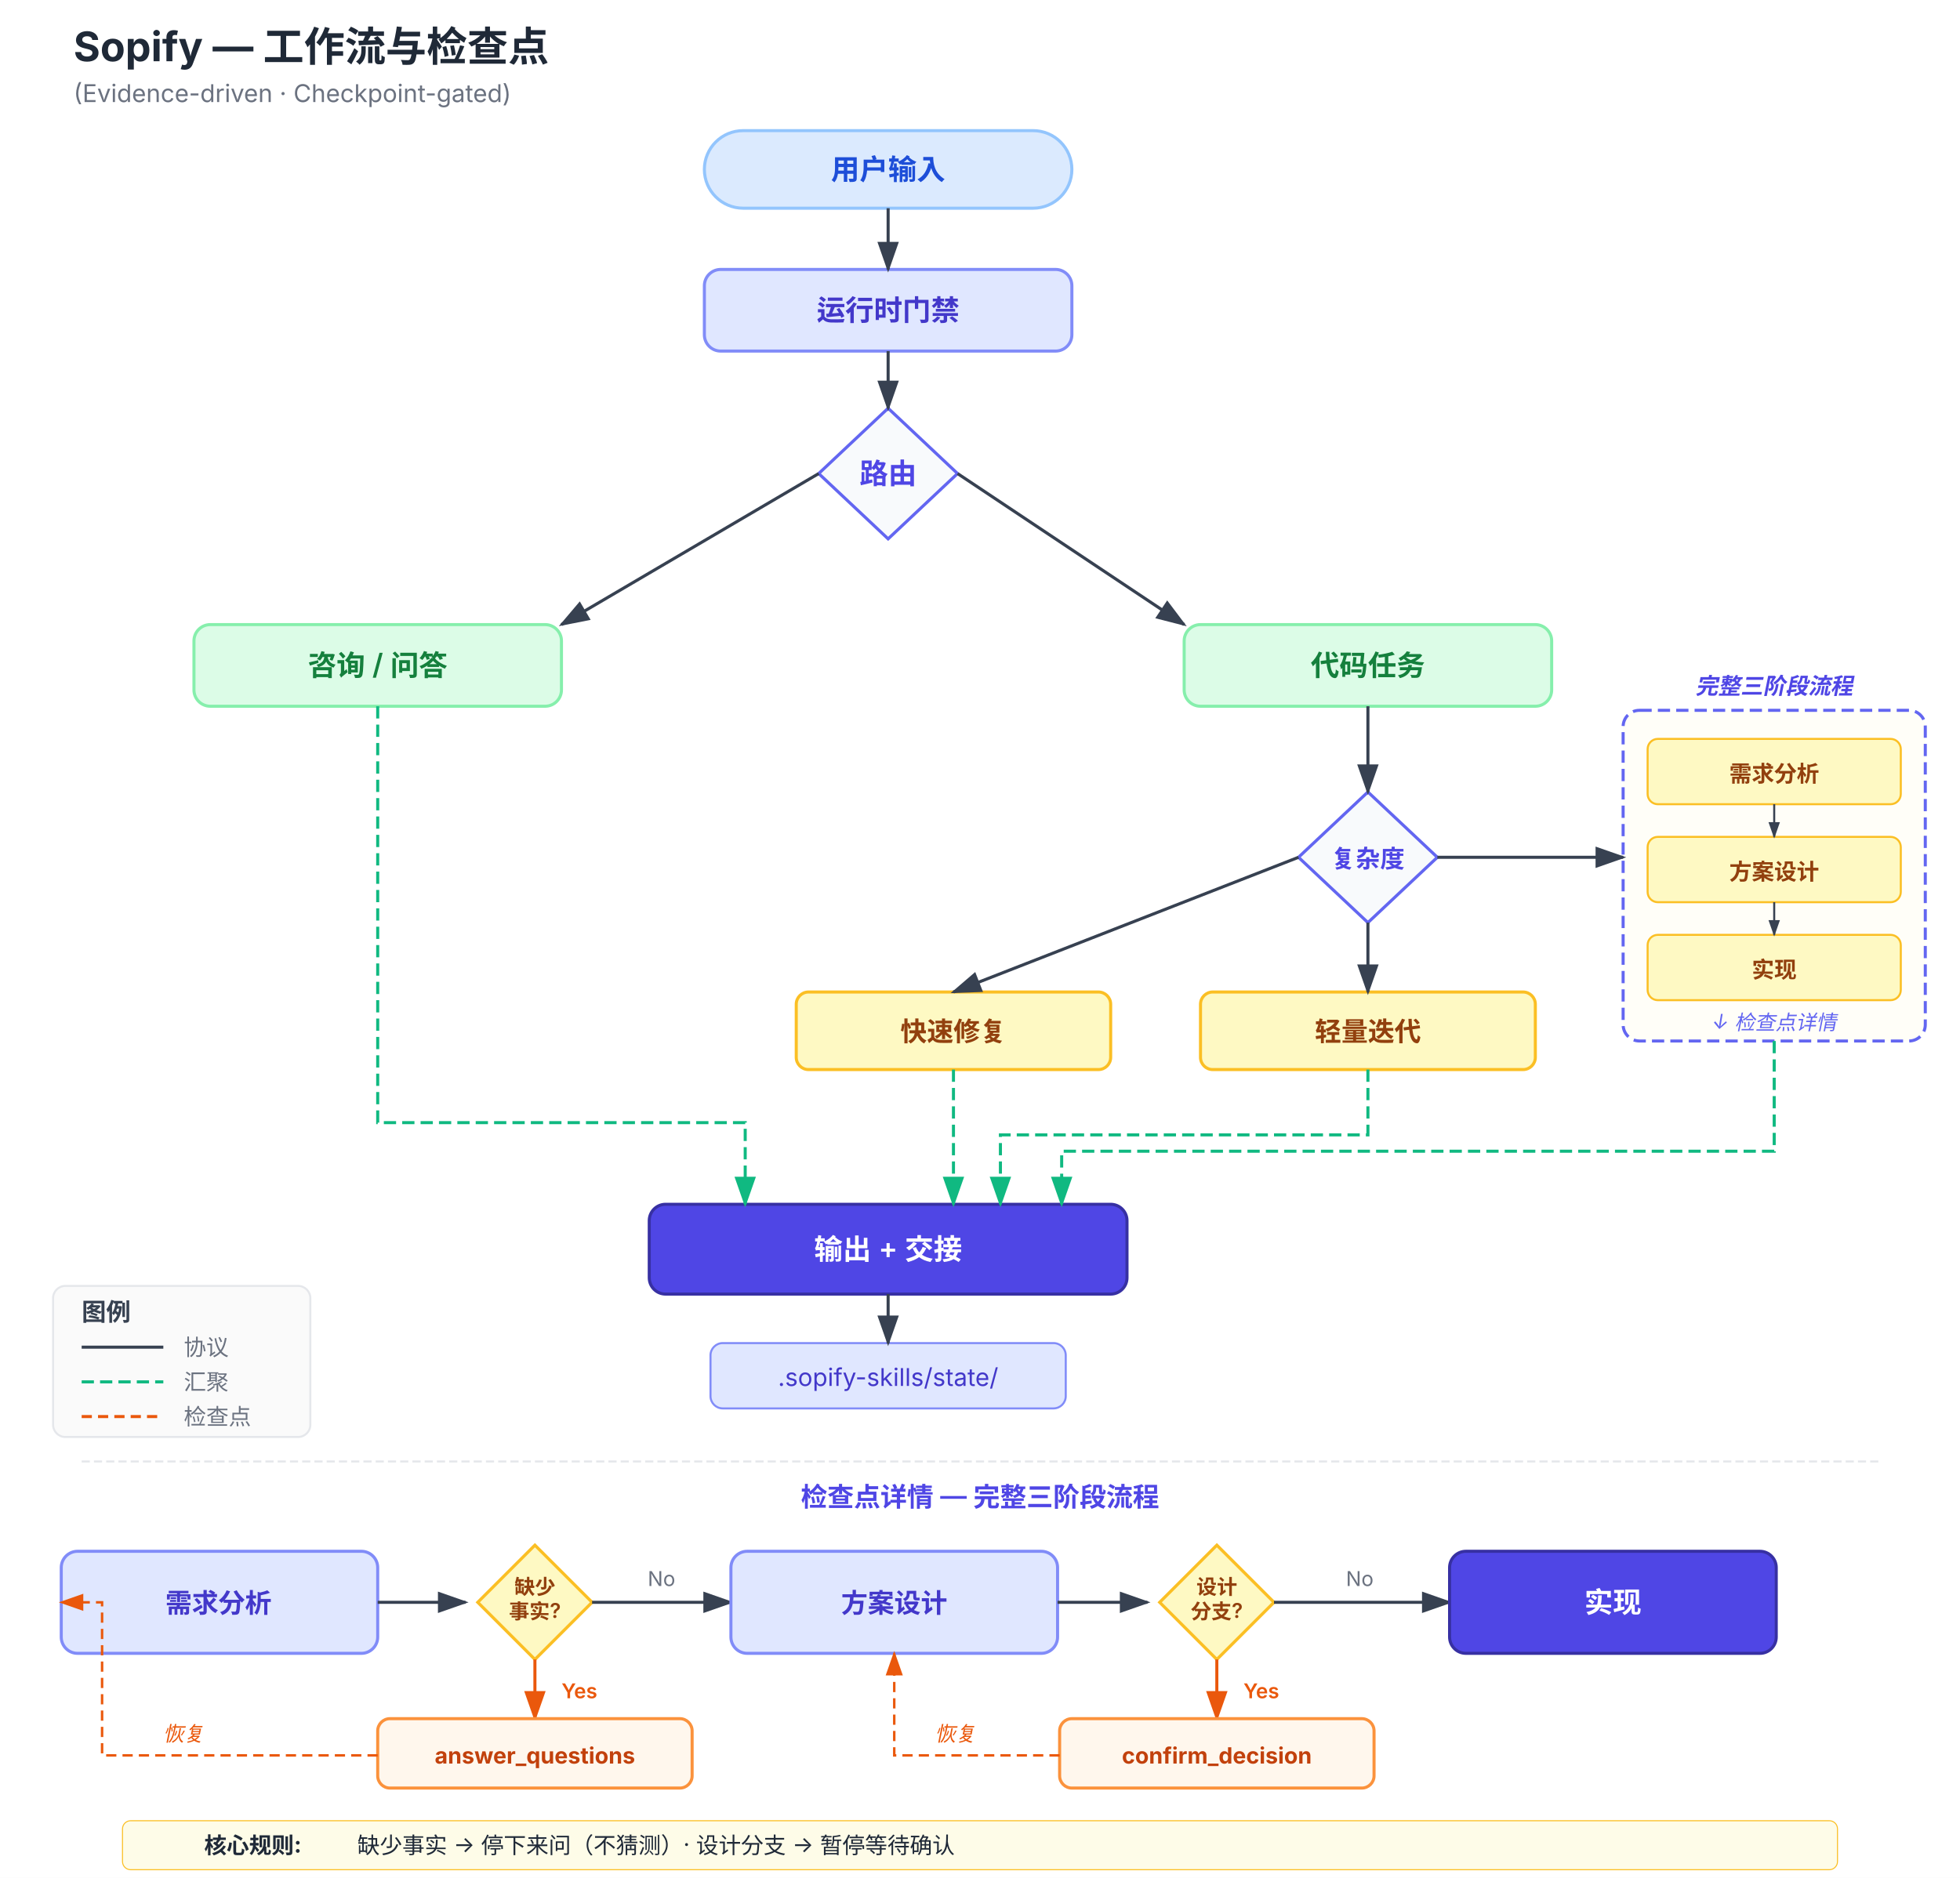
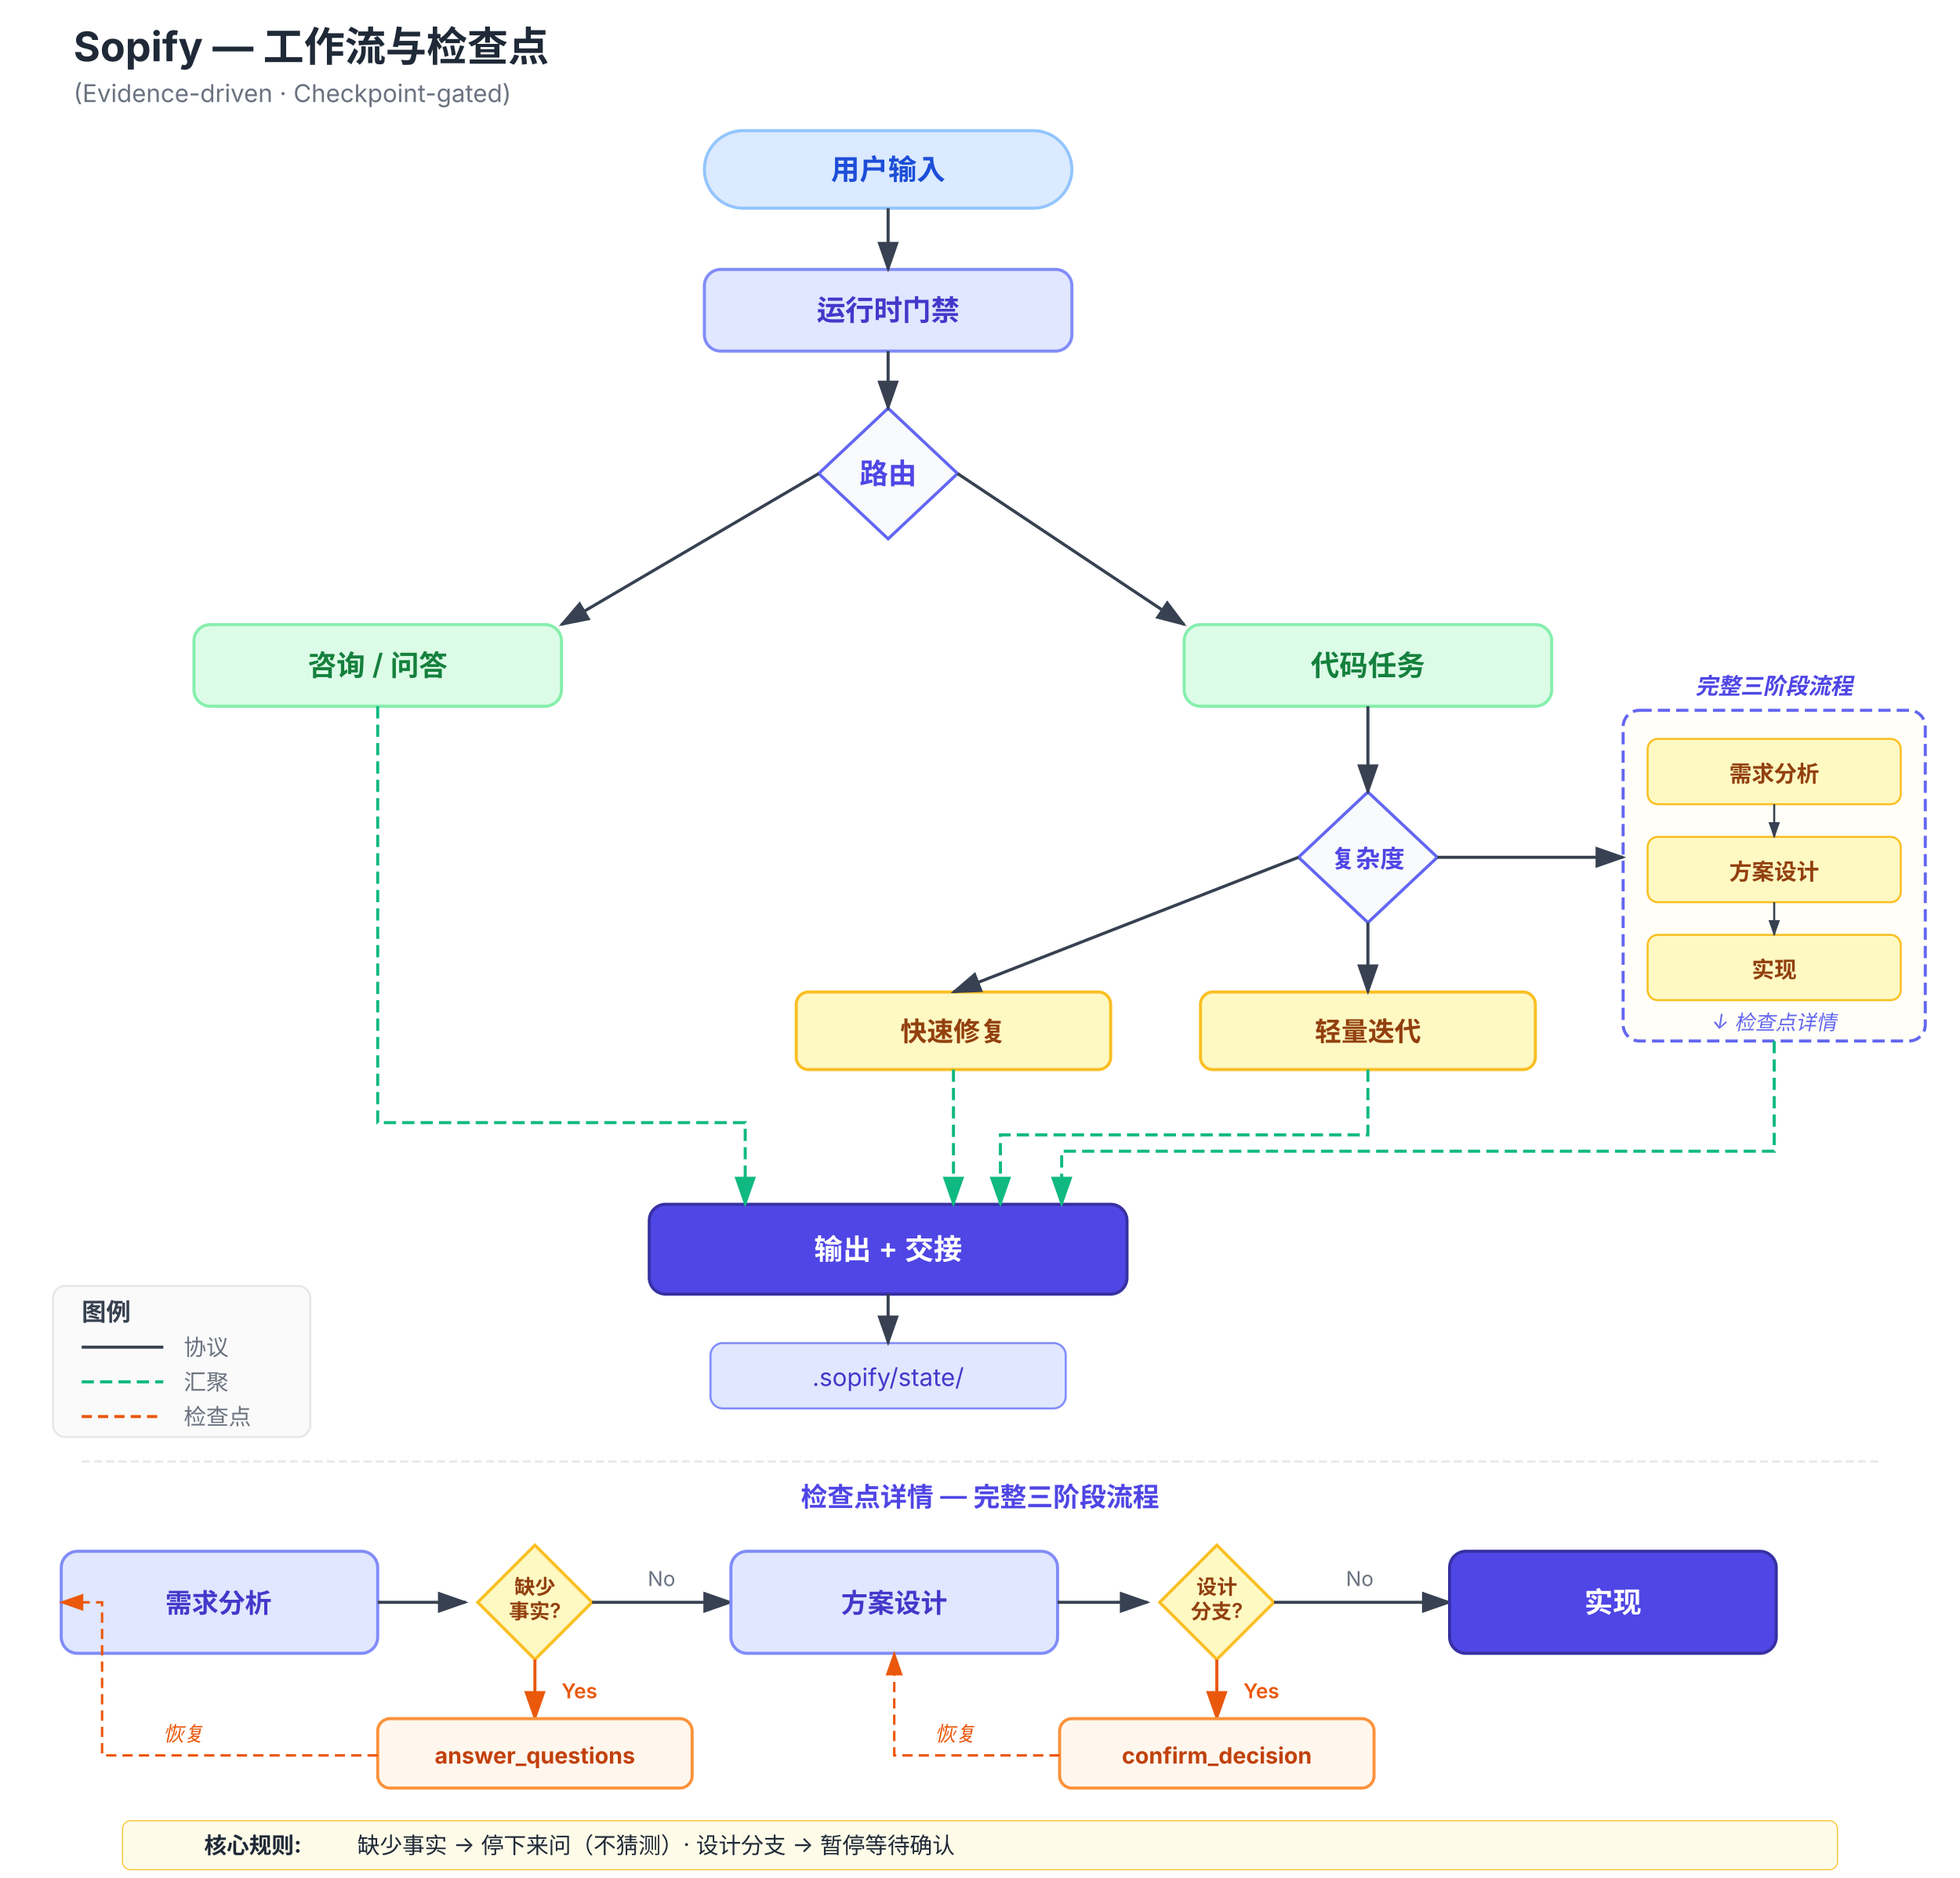
<svg xmlns="http://www.w3.org/2000/svg" viewBox="0 0 960 920">
  <style>
  text { font-family: -apple-system, BlinkMacSystemFont, 'Segoe UI', 'PingFang SC', 'Microsoft YaHei', sans-serif; }
</style>
  <defs>
    <marker id="arr" viewBox="0 0 10 7" refX="9" refY="3.5" markerWidth="10" markerHeight="7" orient="auto">
      <polygon points="0 0, 10 3.5, 0 7" fill="#374151" />
    </marker>
    <marker id="arr-sm" viewBox="0 0 10 7" refX="9" refY="3.5" markerWidth="8" markerHeight="6" orient="auto">
      <polygon points="0 0, 10 3.5, 0 7" fill="#374151" />
    </marker>
    <marker id="arr-g" viewBox="0 0 10 7" refX="9" refY="3.5" markerWidth="10" markerHeight="7" orient="auto">
      <polygon points="0 0, 10 3.5, 0 7" fill="#10b981" />
    </marker>
    <marker id="arr-o" viewBox="0 0 10 7" refX="9" refY="3.5" markerWidth="10" markerHeight="7" orient="auto">
      <polygon points="0 0, 10 3.5, 0 7" fill="#ea580c" />
    </marker>
  </defs>
  <rect width="960" height="920" fill="#ffffff" />
  <text x="36" y="30" font-size="20" font-weight="700" fill="#1f2937">Sopify — 工作流与检查点</text>
  <text x="36" y="50" font-size="12" fill="#6b7280">(Evidence-driven · Checkpoint-gated)</text>
  <rect x="345" y="64" width="180" height="38" rx="19" fill="#dbeafe" stroke="#93c5fd" stroke-width="1.5" />
  <text x="435" y="88" text-anchor="middle" font-size="14" font-weight="600" fill="#1d4ed8">用户输入</text>
  <rect x="345" y="132" width="180" height="40" rx="8" fill="#e0e7ff" stroke="#818cf8" stroke-width="1.5" />
  <text x="435" y="157" text-anchor="middle" font-size="14" font-weight="600" fill="#4338ca">运行时门禁</text>
  <path d="M435,200 L469,232 L435,264 L401,232Z" fill="#f8fafc" stroke="#6366f1" stroke-width="1.5" />
  <text x="435" y="237" text-anchor="middle" font-size="14" font-weight="600" fill="#4f46e5">路由</text>
  <rect x="95" y="306" width="180" height="40" rx="8" fill="#dcfce7" stroke="#86efac" stroke-width="1.5" />
  <text x="185" y="331" text-anchor="middle" font-size="14" font-weight="600" fill="#15803d">咨询 / 问答</text>
  <rect x="580" y="306" width="180" height="40" rx="8" fill="#dcfce7" stroke="#86efac" stroke-width="1.5" />
  <text x="670" y="331" text-anchor="middle" font-size="14" font-weight="600" fill="#15803d">代码任务</text>
  <path d="M670,388 L704,420 L670,452 L636,420Z" fill="#f8fafc" stroke="#6366f1" stroke-width="1.5" />
  <text x="670" y="425" text-anchor="middle" font-size="12" font-weight="600" fill="#4f46e5">复杂度</text>
  <rect x="390" y="486" width="154" height="38" rx="6" fill="#fef9c3" stroke="#fbbf24" stroke-width="1.5" />
  <text x="467" y="510" text-anchor="middle" font-size="13" font-weight="600" fill="#92400e">快速修复</text>
  <rect x="588" y="486" width="164" height="38" rx="6" fill="#fef9c3" stroke="#fbbf24" stroke-width="1.5" />
  <text x="670" y="510" text-anchor="middle" font-size="13" font-weight="600" fill="#92400e">轻量迭代</text>
  <rect x="795" y="348" width="148" height="162" rx="8" fill="#fefce8" fill-opacity="0.3" stroke="#6366f1" stroke-width="1.5" stroke-dasharray="6,3" />
  <text x="869" y="340" text-anchor="middle" font-size="11" font-weight="600" fill="#4f46e5" font-style="italic">完整三阶段流程</text>
  <rect x="807" y="362" width="124" height="32" rx="5" fill="#fef9c3" stroke="#fbbf24" stroke-width="1" />
  <text x="869" y="383" text-anchor="middle" font-size="11" font-weight="600" fill="#92400e">需求分析</text>
  <rect x="807" y="410" width="124" height="32" rx="5" fill="#fef9c3" stroke="#fbbf24" stroke-width="1" />
  <text x="869" y="431" text-anchor="middle" font-size="11" font-weight="600" fill="#92400e">方案设计</text>
  <rect x="807" y="458" width="124" height="32" rx="5" fill="#fef9c3" stroke="#fbbf24" stroke-width="1" />
  <text x="869" y="479" text-anchor="middle" font-size="11" font-weight="600" fill="#92400e">实现</text>
  <text x="869" y="504" text-anchor="middle" font-size="10" fill="#6366f1" font-style="italic">↓ 检查点详情</text>
  <rect x="318" y="590" width="234" height="44" rx="8" fill="#4f46e5" stroke="#3730a3" stroke-width="1.5" />
  <text x="435" y="617" text-anchor="middle" font-size="14" font-weight="600" fill="#ffffff">输出 + 交接</text>
  <rect x="348" y="658" width="174" height="32" rx="6" fill="#e0e7ff" stroke="#818cf8" stroke-width="1" />
-   <text x="435" y="679" text-anchor="middle" font-size="12" fill="#4338ca">.sopify-skills/state/</text>
+   <text x="435" y="679" text-anchor="middle" font-size="12" fill="#4338ca">.sopify/state/</text>
  <line x1="435" y1="102" x2="435" y2="132" stroke="#374151" stroke-width="1.5" marker-end="url(#arr)" />
  <line x1="435" y1="172" x2="435" y2="200" stroke="#374151" stroke-width="1.5" marker-end="url(#arr)" />
  <line x1="401" y1="232" x2="275" y2="306" stroke="#374151" stroke-width="1.5" marker-end="url(#arr)" />
  <line x1="469" y1="232" x2="580" y2="306" stroke="#374151" stroke-width="1.5" marker-end="url(#arr)" />
  <line x1="670" y1="346" x2="670" y2="388" stroke="#374151" stroke-width="1.5" marker-end="url(#arr)" />
  <line x1="636" y1="420" x2="467" y2="486" stroke="#374151" stroke-width="1.5" marker-end="url(#arr)" />
  <line x1="670" y1="452" x2="670" y2="486" stroke="#374151" stroke-width="1.5" marker-end="url(#arr)" />
  <line x1="704" y1="420" x2="795" y2="420" stroke="#374151" stroke-width="1.5" marker-end="url(#arr)" />
  <line x1="869" y1="394" x2="869" y2="410" stroke="#374151" stroke-width="1" marker-end="url(#arr-sm)" />
  <line x1="869" y1="442" x2="869" y2="458" stroke="#374151" stroke-width="1" marker-end="url(#arr-sm)" />
  <line x1="435" y1="634" x2="435" y2="658" stroke="#374151" stroke-width="1.5" marker-end="url(#arr)" />
  <path d="M185,346 L185,550 L365,550 L365,590" fill="none" stroke="#10b981" stroke-width="1.5" stroke-dasharray="6,3" marker-end="url(#arr-g)" />
  <path d="M467,524 L467,590" fill="none" stroke="#10b981" stroke-width="1.5" stroke-dasharray="6,3" marker-end="url(#arr-g)" />
  <path d="M670,524 L670,556 L490,556 L490,590" fill="none" stroke="#10b981" stroke-width="1.5" stroke-dasharray="6,3" marker-end="url(#arr-g)" />
  <path d="M869,510 L869,564 L520,564 L520,590" fill="none" stroke="#10b981" stroke-width="1.5" stroke-dasharray="6,3" marker-end="url(#arr-g)" />
  <line x1="40" y1="716" x2="920" y2="716" stroke="#e5e7eb" stroke-width="1" stroke-dasharray="4,2" />
  <text x="480" y="738" text-anchor="middle" font-size="13" font-weight="600" fill="#4f46e5">检查点详情 — 完整三阶段流程</text>
  <rect x="30" y="760" width="155" height="50" rx="8" fill="#e0e7ff" stroke="#818cf8" stroke-width="1.5" />
  <text x="107" y="790" text-anchor="middle" font-size="13" font-weight="600" fill="#4338ca">需求分析</text>
  <line x1="185" y1="785" x2="228" y2="785" stroke="#374151" stroke-width="1.5" marker-end="url(#arr)" />
  <path d="M262,757 L290,785 L262,813 L234,785Z" fill="#fef9c3" stroke="#fbbf24" stroke-width="1.5" />
  <text x="262" y="781" text-anchor="middle" font-size="10" font-weight="600" fill="#92400e">缺少</text>
  <text x="262" y="793" text-anchor="middle" font-size="10" font-weight="600" fill="#92400e">事实?</text>
  <line x1="290" y1="785" x2="358" y2="785" stroke="#374151" stroke-width="1.5" marker-end="url(#arr)" />
  <text x="324" y="777" text-anchor="middle" font-size="10" fill="#6b7280">No</text>
  <rect x="358" y="760" width="160" height="50" rx="8" fill="#e0e7ff" stroke="#818cf8" stroke-width="1.5" />
  <text x="438" y="790" text-anchor="middle" font-size="13" font-weight="600" fill="#4338ca">方案设计</text>
  <line x1="518" y1="785" x2="562" y2="785" stroke="#374151" stroke-width="1.5" marker-end="url(#arr)" />
  <path d="M596,757 L624,785 L596,813 L568,785Z" fill="#fef9c3" stroke="#fbbf24" stroke-width="1.5" />
  <text x="596" y="781" text-anchor="middle" font-size="10" font-weight="600" fill="#92400e">设计</text>
  <text x="596" y="793" text-anchor="middle" font-size="10" font-weight="600" fill="#92400e">分支?</text>
  <line x1="624" y1="785" x2="710" y2="785" stroke="#374151" stroke-width="1.5" marker-end="url(#arr)" />
  <text x="666" y="777" text-anchor="middle" font-size="10" fill="#6b7280">No</text>
  <rect x="710" y="760" width="160" height="50" rx="8" fill="#4f46e5" stroke="#3730a3" stroke-width="1.5" />
  <text x="790" y="790" text-anchor="middle" font-size="14" font-weight="600" fill="#ffffff">实现</text>
  <line x1="262" y1="813" x2="262" y2="842" stroke="#ea580c" stroke-width="1.5" marker-end="url(#arr-o)" />
  <text x="275" y="832" font-size="10" font-weight="600" fill="#ea580c">Yes</text>
  <line x1="596" y1="813" x2="596" y2="842" stroke="#ea580c" stroke-width="1.5" marker-end="url(#arr-o)" />
  <text x="609" y="832" font-size="10" font-weight="600" fill="#ea580c">Yes</text>
  <rect x="185" y="842" width="154" height="34" rx="6" fill="#fff7ed" stroke="#fb923c" stroke-width="1.5" />
  <text x="262" y="864" text-anchor="middle" font-size="11" font-weight="700" fill="#c2410c">answer_questions</text>
  <rect x="519" y="842" width="154" height="34" rx="6" fill="#fff7ed" stroke="#fb923c" stroke-width="1.5" />
  <text x="596" y="864" text-anchor="middle" font-size="11" font-weight="700" fill="#c2410c">confirm_decision</text>
  <path d="M185,860 L50,860 L50,785 L30,785" fill="none" stroke="#ea580c" stroke-width="1.2" stroke-dasharray="5,3" marker-end="url(#arr-o)" />
  <text x="80" y="853" font-size="10" font-style="italic" fill="#ea580c">恢复</text>
  <path d="M519,860 L438,860 L438,810" fill="none" stroke="#ea580c" stroke-width="1.2" stroke-dasharray="5,3" marker-end="url(#arr-o)" />
  <text x="458" y="853" font-size="10" font-style="italic" fill="#ea580c">恢复</text>
  <rect x="60" y="892" width="840" height="24" rx="4" fill="#fefce8" stroke="#fbbf24" stroke-width="0.5" />
  <text x="100" y="908" font-size="11" font-weight="700" fill="#1f2937">核心规则:</text>
  <text x="175" y="908" font-size="11" fill="#1f2937">缺少事实 → 停下来问（不猜测）· 设计分支 → 暂停等待确认</text>
  <rect x="26" y="630" width="126" height="74" rx="6" fill="#fafafa" stroke="#e5e7eb" stroke-width="1" />
  <text x="40" y="647" font-size="12" font-weight="600" fill="#374151">图例</text>
  <line x1="40" y1="660" x2="80" y2="660" stroke="#374151" stroke-width="1.5" />
  <text x="90" y="664" font-size="11" fill="#6b7280">协议</text>
  <line x1="40" y1="677" x2="80" y2="677" stroke="#10b981" stroke-width="1.5" stroke-dasharray="6,3" />
  <text x="90" y="681" font-size="11" fill="#6b7280">汇聚</text>
  <line x1="40" y1="694" x2="80" y2="694" stroke="#ea580c" stroke-width="1.5" stroke-dasharray="5,3" />
  <text x="90" y="698" font-size="11" fill="#6b7280">检查点</text>
</svg>
